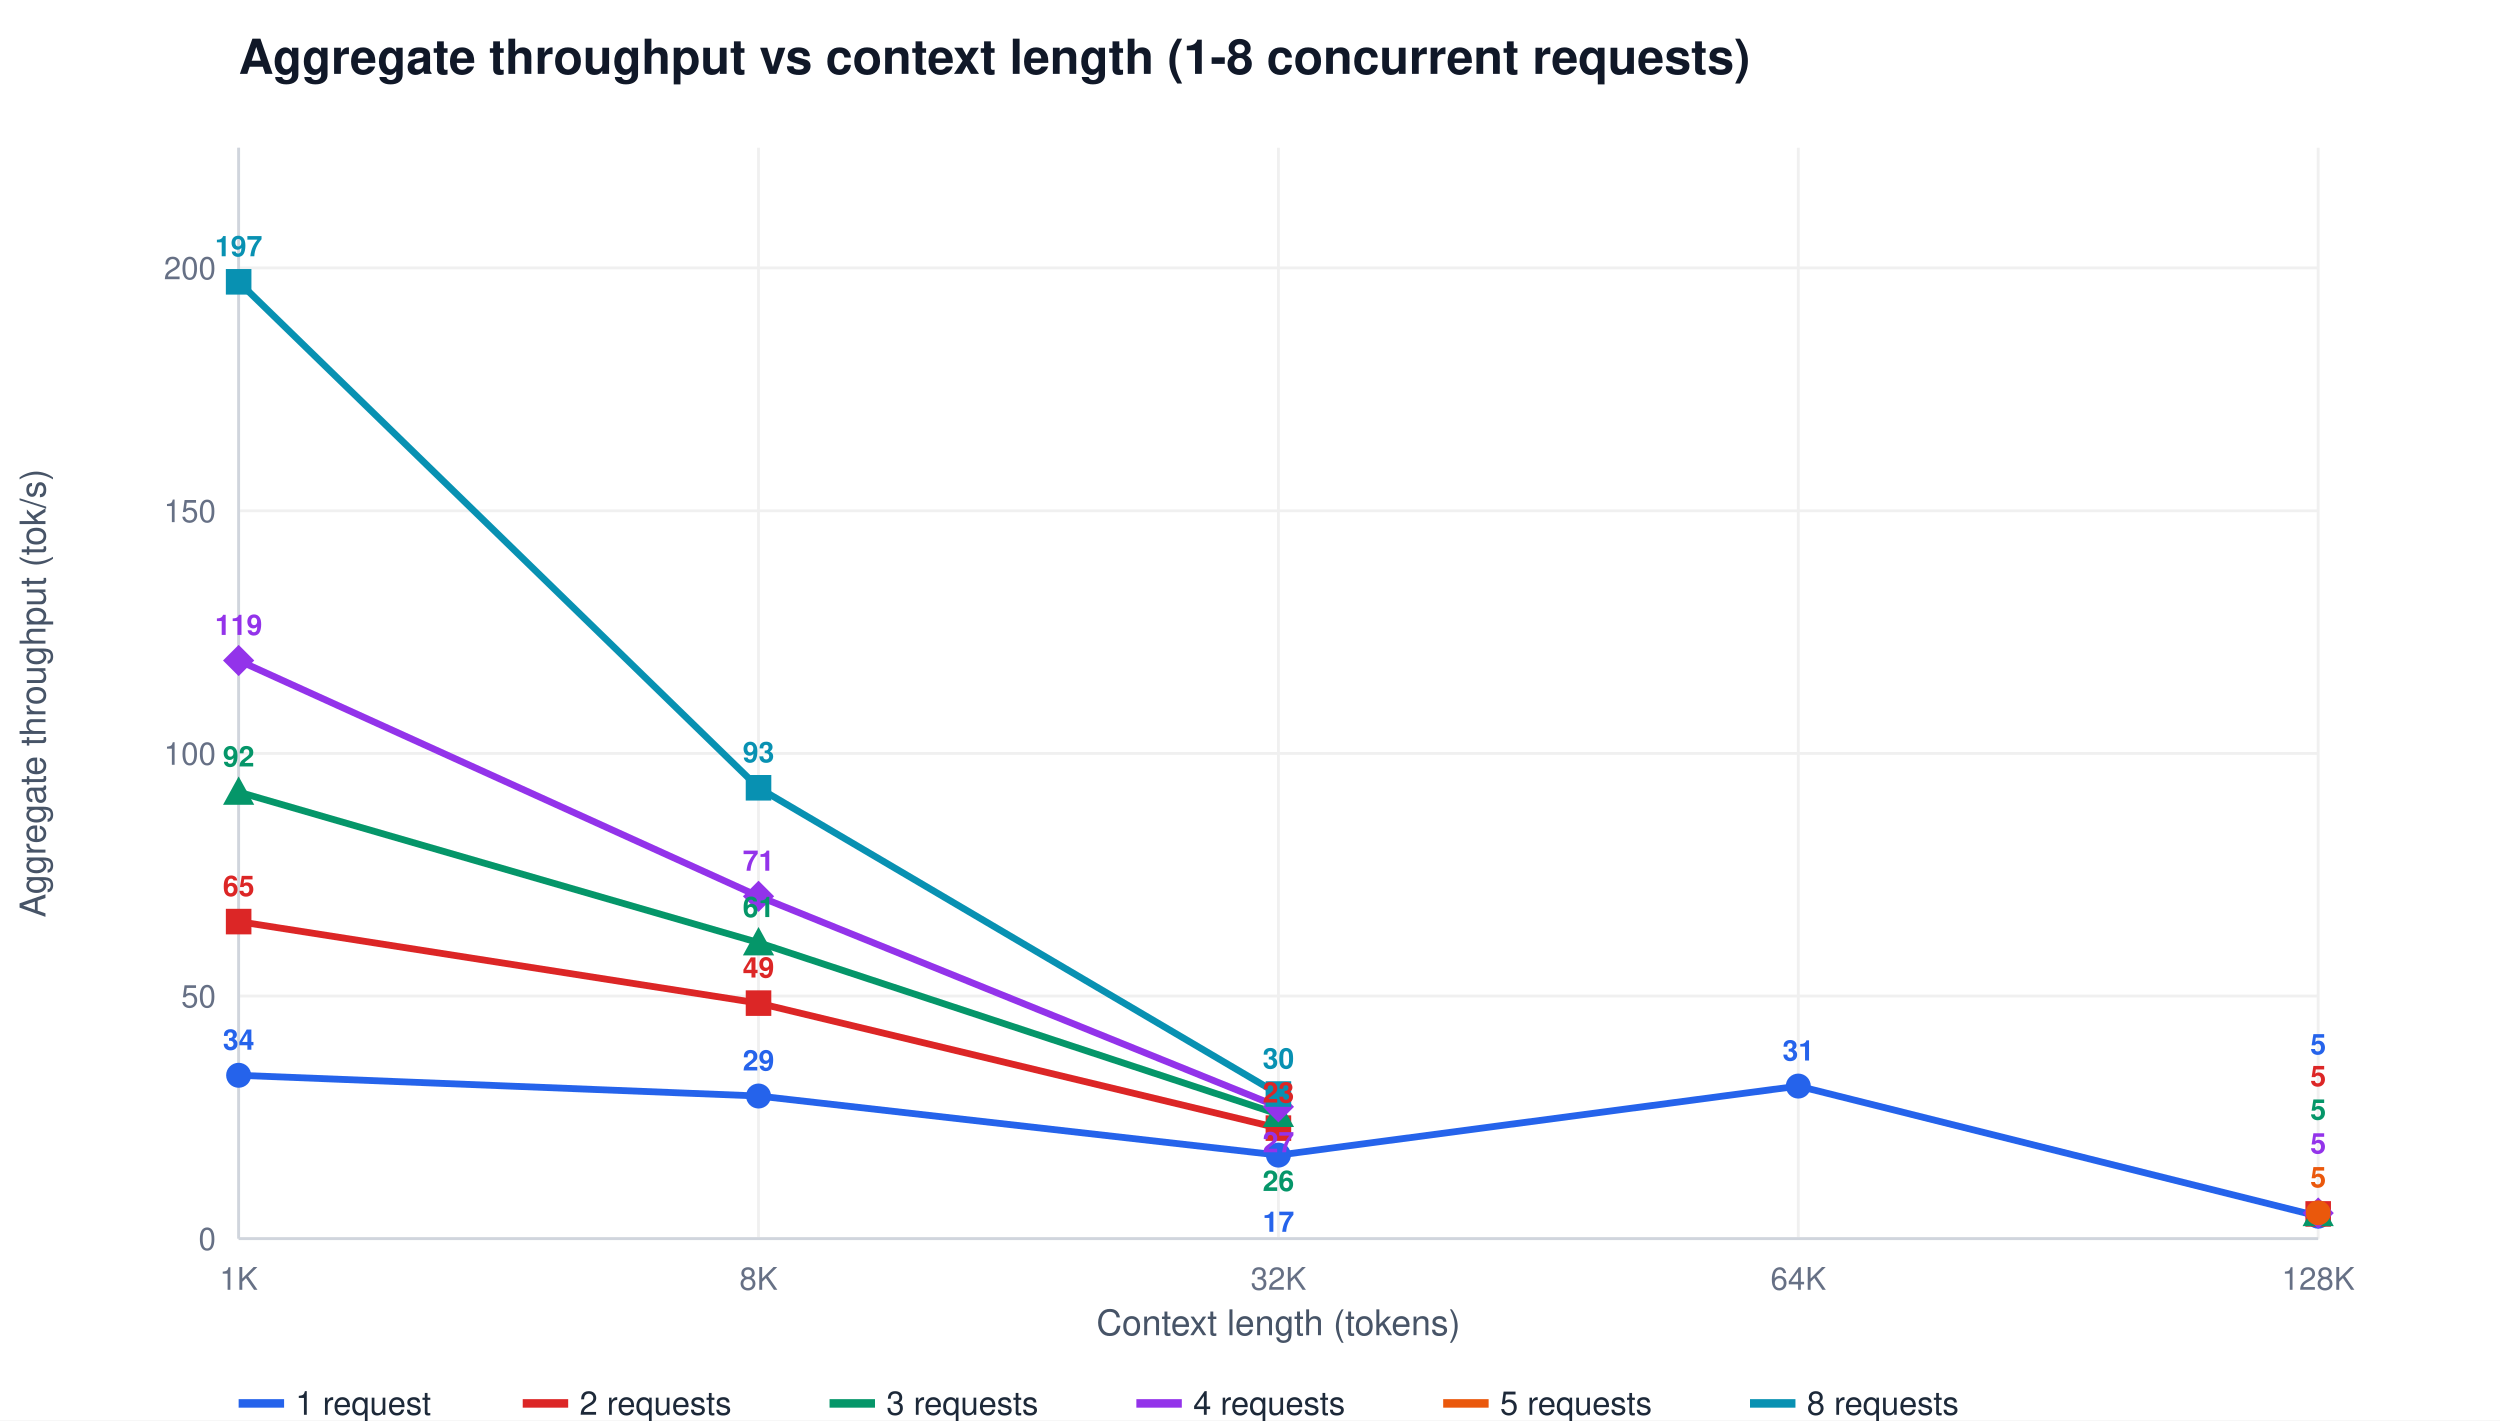
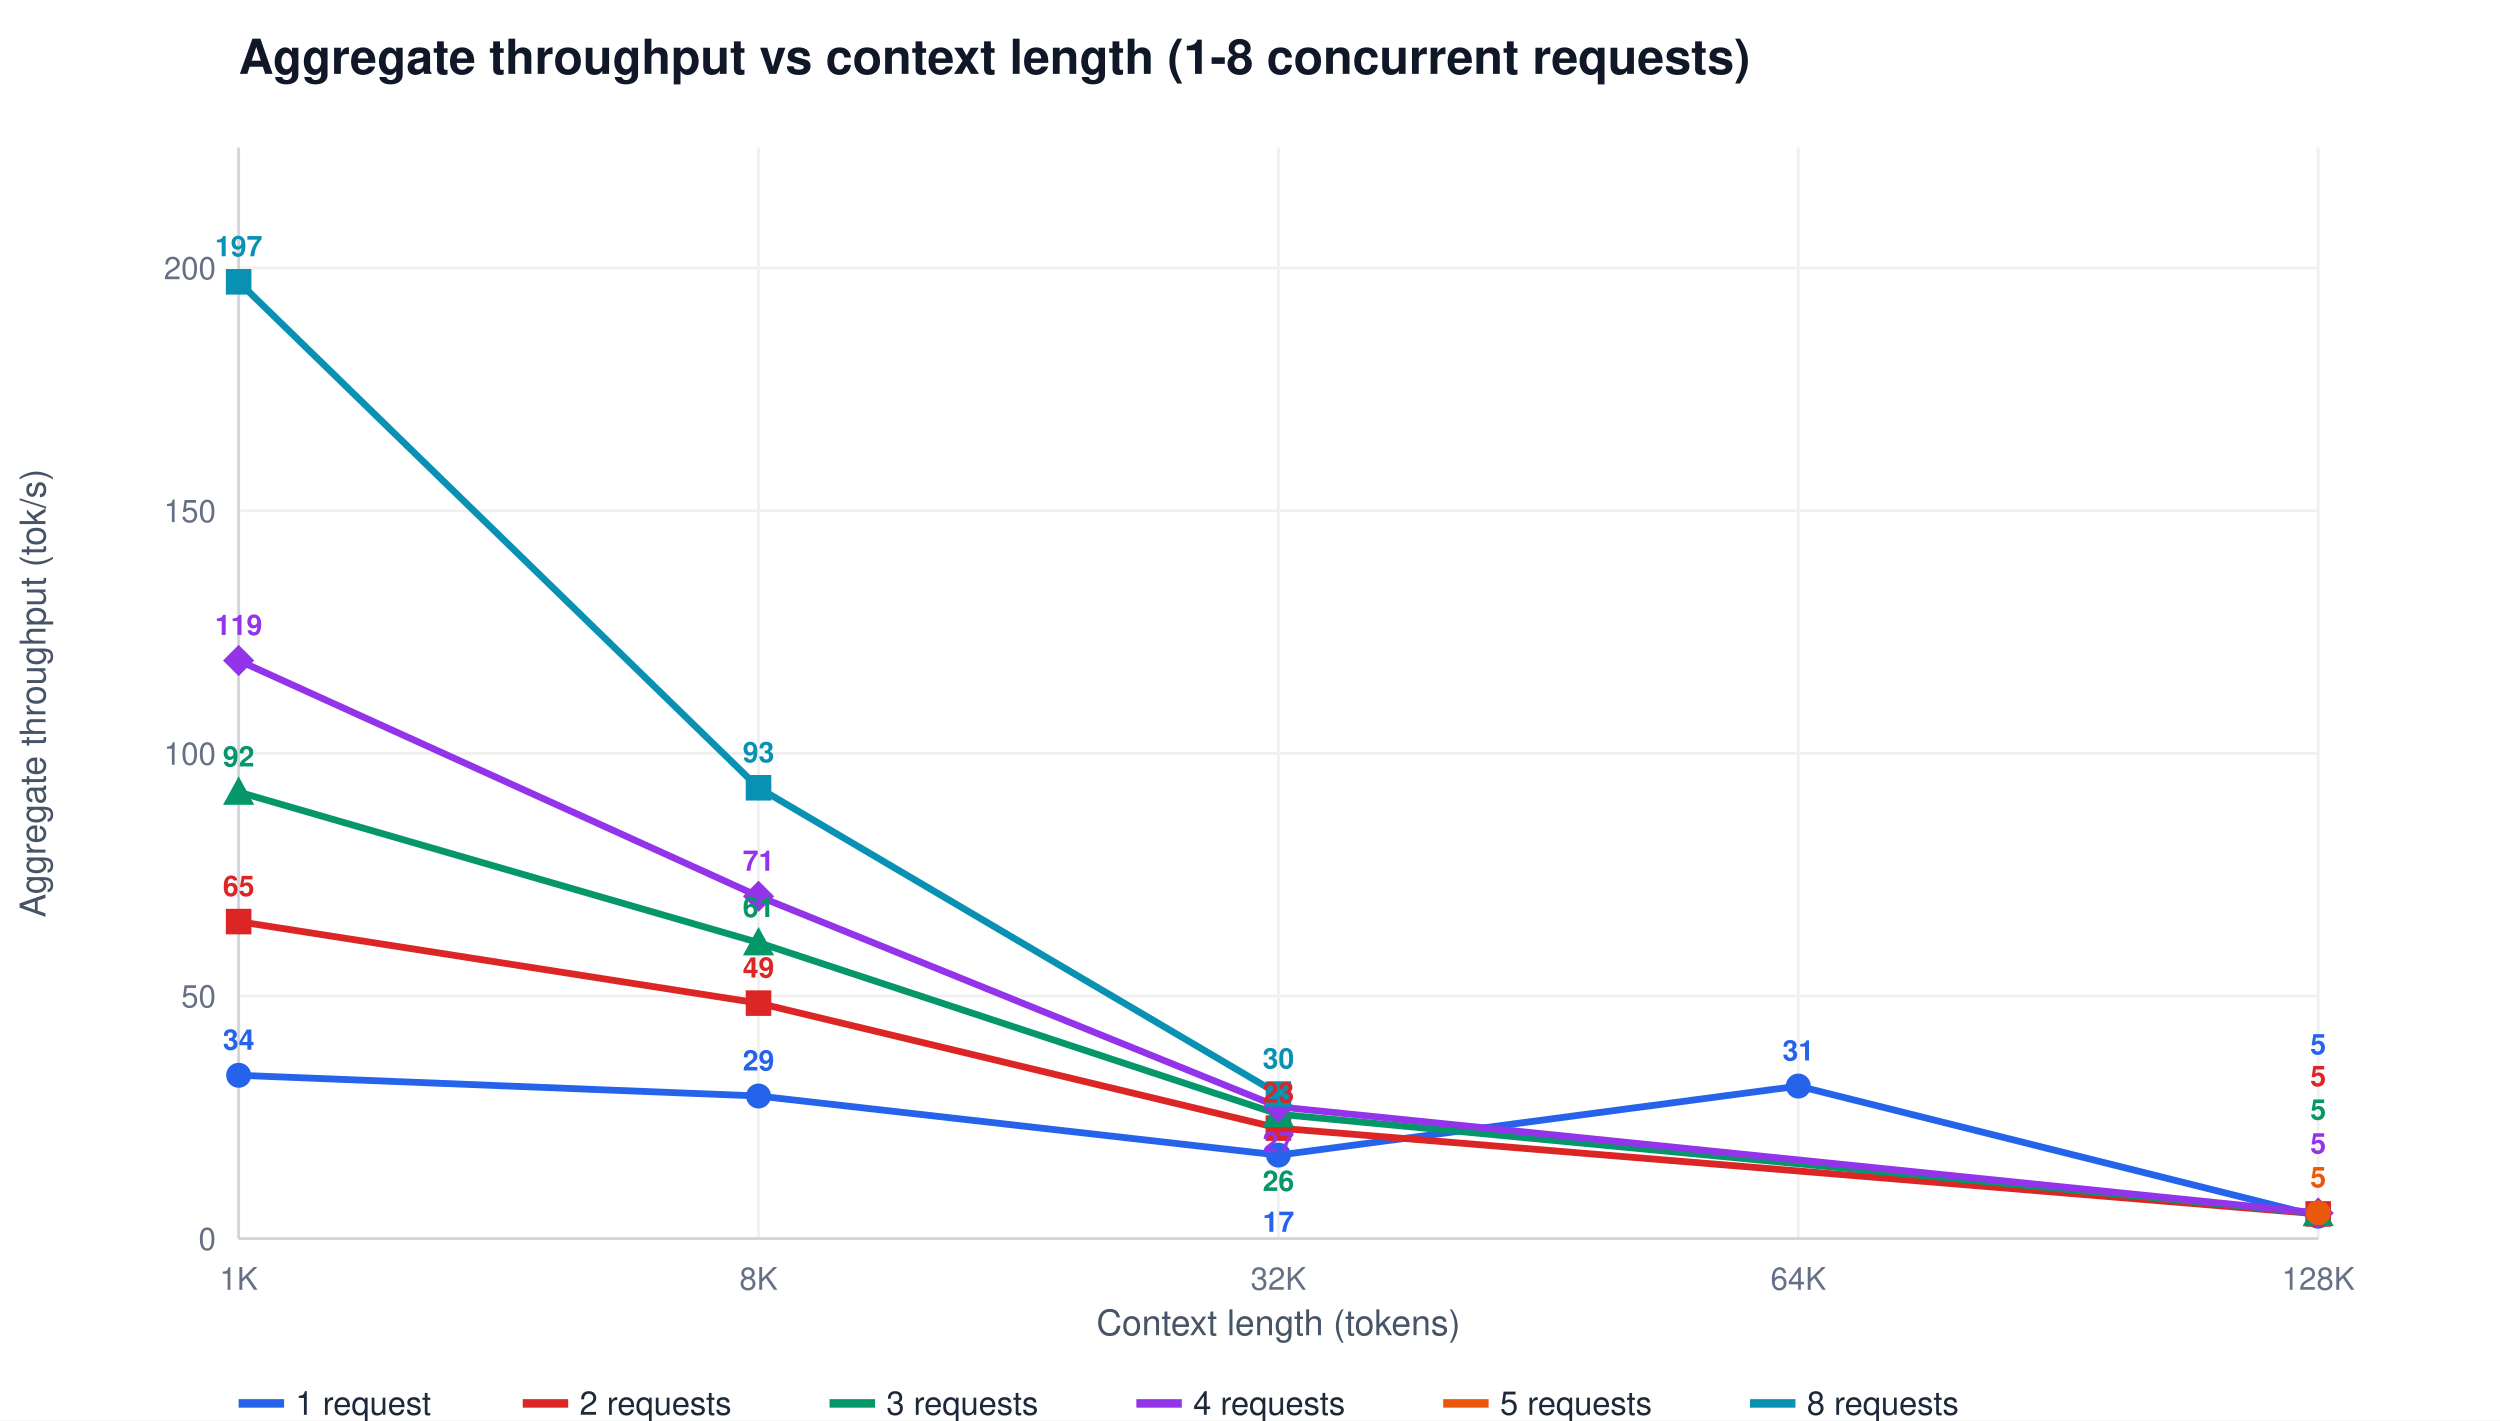
<svg xmlns="http://www.w3.org/2000/svg" width="880" height="500" viewBox="0 0 880 500" font-family="Segoe UI, Helvetica, Arial, sans-serif">
  <rect width="880" height="500" fill="#ffffff" />
  <text x="84" y="26" font-size="17" font-weight="600" fill="#101828">Aggregate throughput vs context length (1-8 concurrent requests)</text>
  <line x1="84" y1="436.0" x2="816" y2="436.0" stroke="#f0f0f0" stroke-width="1" />
  <text x="76" y="440.0" font-size="11" fill="#667085" text-anchor="end">0</text>
  <line x1="84" y1="350.6" x2="816" y2="350.6" stroke="#f0f0f0" stroke-width="1" />
  <text x="76" y="354.6" font-size="11" fill="#667085" text-anchor="end">50</text>
  <line x1="84" y1="265.2" x2="816" y2="265.2" stroke="#f0f0f0" stroke-width="1" />
  <text x="76" y="269.2" font-size="11" fill="#667085" text-anchor="end">100</text>
  <line x1="84" y1="179.8" x2="816" y2="179.8" stroke="#f0f0f0" stroke-width="1" />
  <text x="76" y="183.8" font-size="11" fill="#667085" text-anchor="end">150</text>
  <line x1="84" y1="94.3" x2="816" y2="94.3" stroke="#f0f0f0" stroke-width="1" />
  <text x="76" y="98.3" font-size="11" fill="#667085" text-anchor="end">200</text>
  <line x1="84.0" y1="52" x2="84.0" y2="436" stroke="#f0f0f0" stroke-width="1" />
  <text x="84.0" y="454" font-size="11" fill="#667085" text-anchor="middle">1K</text>
  <line x1="267.0" y1="52" x2="267.0" y2="436" stroke="#f0f0f0" stroke-width="1" />
  <text x="267.0" y="454" font-size="11" fill="#667085" text-anchor="middle">8K</text>
  <line x1="450.0" y1="52" x2="450.0" y2="436" stroke="#f0f0f0" stroke-width="1" />
  <text x="450.0" y="454" font-size="11" fill="#667085" text-anchor="middle">32K</text>
  <line x1="633.0" y1="52" x2="633.0" y2="436" stroke="#f0f0f0" stroke-width="1" />
  <text x="633.0" y="454" font-size="11" fill="#667085" text-anchor="middle">64K</text>
  <line x1="816.0" y1="52" x2="816.0" y2="436" stroke="#f0f0f0" stroke-width="1" />
  <text x="816.0" y="454" font-size="11" fill="#667085" text-anchor="middle">128K</text>
  <line x1="84" y1="436" x2="816" y2="436" stroke="#d0d5dd" stroke-width="1" />
  <line x1="84" y1="52" x2="84" y2="436" stroke="#d0d5dd" stroke-width="1" />
  <polyline points="84.0,378.5 267.0,385.8 450.0,406.6 633.0,382.3 816.0,428.1" fill="none" stroke="#2563eb" stroke-width="2.4" />
  <circle cx="84.0" cy="378.5" r="4.4" fill="#2563eb" />
  <circle cx="267.0" cy="385.8" r="4.4" fill="#2563eb" />
  <circle cx="450.0" cy="406.6" r="4.4" fill="#2563eb" />
  <circle cx="633.0" cy="382.3" r="4.4" fill="#2563eb" />
  <circle cx="816.0" cy="428.1" r="4.4" fill="#2563eb" />
-   <polyline points="84.0,324.4 267.0,353.1 450.0,397.1" fill="none" stroke="#dc2626" stroke-width="2.4" />
+   <polyline points="84.0,324.4 267.0,353.1 450.0,397.1 816.0,427.3" fill="none" stroke="#dc2626" stroke-width="2.4" />
  <rect x="79.5" y="319.9" width="9" height="9" fill="#dc2626" />
  <rect x="262.5" y="348.6" width="9" height="9" fill="#dc2626" />
  <rect x="445.5" y="392.6" width="9" height="9" fill="#dc2626" />
  <rect x="811.5" y="422.8" width="9" height="9" fill="#dc2626" />
-   <polyline points="84.0,278.8 267.0,331.8 450.0,392.2" fill="none" stroke="#059669" stroke-width="2.4" />
+   <polyline points="84.0,278.8 267.0,331.8 450.0,392.2 816.0,427.1" fill="none" stroke="#059669" stroke-width="2.4" />
  <polygon points="84.0,273.3 78.5,283.3 89.5,283.3" fill="#059669" />
  <polygon points="267.0,326.3 261.5,336.3 272.5,336.3" fill="#059669" />
  <polygon points="450.0,386.7 444.5,396.7 455.5,396.7" fill="#059669" />
  <polygon points="816.0,421.6 810.5,431.6 821.5,431.6" fill="#059669" />
-   <polyline points="84.0,232.5 267.0,315.5 450.0,389.6" fill="none" stroke="#9333ea" stroke-width="2.4" />
+   <polyline points="84.0,232.5 267.0,315.5 450.0,389.6 816.0,427.0" fill="none" stroke="#9333ea" stroke-width="2.4" />
  <polygon points="84.0,227.0 89.5,232.5 84.0,238.0 78.5,232.5" fill="#9333ea" />
  <polygon points="267.0,310.0 272.5,315.5 267.0,321.0 261.5,315.5" fill="#9333ea" />
  <polygon points="450.0,384.1 455.5,389.6 450.0,395.1 444.5,389.6" fill="#9333ea" />
  <polygon points="816.0,421.5 821.5,427.0 816.0,432.5 810.5,427.0" fill="#9333ea" />
  <circle cx="816.0" cy="426.9" r="4.4" fill="#ea580c" />
  <polyline points="84.0,99.2 267.0,277.3 450.0,385.1" fill="none" stroke="#0891b2" stroke-width="2.4" />
  <rect x="79.5" y="94.7" width="9" height="9" fill="#0891b2" />
  <rect x="262.5" y="272.8" width="9" height="9" fill="#0891b2" />
  <rect x="445.5" y="380.6" width="9" height="9" fill="#0891b2" />
  <text x="84.0" y="90.2" font-size="10" fill="#0891b2" text-anchor="middle" font-weight="600">197</text>
  <text x="84.0" y="223.5" font-size="10" fill="#9333ea" text-anchor="middle" font-weight="600">119</text>
  <text x="84.0" y="269.8" font-size="10" fill="#059669" text-anchor="middle" font-weight="600">92</text>
  <text x="84.0" y="315.4" font-size="10" fill="#dc2626" text-anchor="middle" font-weight="600">65</text>
  <text x="84.0" y="369.5" font-size="10" fill="#2563eb" text-anchor="middle" font-weight="600">34</text>
  <text x="267.0" y="268.3" font-size="10" fill="#0891b2" text-anchor="middle" font-weight="600">93</text>
  <text x="267.0" y="306.5" font-size="10" fill="#9333ea" text-anchor="middle" font-weight="600">71</text>
  <text x="267.0" y="322.8" font-size="10" fill="#059669" text-anchor="middle" font-weight="600">61</text>
  <text x="267.0" y="344.1" font-size="10" fill="#dc2626" text-anchor="middle" font-weight="600">49</text>
  <text x="267.0" y="376.8" font-size="10" fill="#2563eb" text-anchor="middle" font-weight="600">29</text>
  <text x="450.0" y="376.1" font-size="10" fill="#0891b2" text-anchor="middle" font-weight="600">30</text>
  <text x="450.0" y="405.6" font-size="10" fill="#9333ea" text-anchor="middle" font-weight="600">27</text>
  <text x="450.0" y="419.2" font-size="10" fill="#059669" text-anchor="middle" font-weight="600">26</text>
  <text x="450.0" y="388.1" font-size="10" fill="#dc2626" text-anchor="middle" font-weight="600">23</text>
  <text x="450.0" y="433.6" font-size="10" fill="#2563eb" text-anchor="middle" font-weight="600">17</text>
  <text x="633.0" y="373.3" font-size="10" fill="#2563eb" text-anchor="middle" font-weight="600">31</text>
  <text x="816.0" y="417.9" font-size="10" fill="#ea580c" text-anchor="middle" font-weight="600">5</text>
  <text x="816.0" y="406.0" font-size="10" fill="#9333ea" text-anchor="middle" font-weight="600">5</text>
  <text x="816.0" y="394.1" font-size="10" fill="#059669" text-anchor="middle" font-weight="600">5</text>
  <text x="816.0" y="382.3" font-size="10" fill="#dc2626" text-anchor="middle" font-weight="600">5</text>
  <text x="816.0" y="371.1" font-size="10" fill="#2563eb" text-anchor="middle" font-weight="600">5</text>
  <line x1="84" y1="494" x2="100" y2="494" stroke="#2563eb" stroke-width="3" />
  <text x="104" y="498" font-size="11.5" fill="#1d2939">1 request</text>
  <line x1="184" y1="494" x2="200" y2="494" stroke="#dc2626" stroke-width="3" />
  <text x="204" y="498" font-size="11.5" fill="#1d2939">2 requests</text>
  <line x1="292" y1="494" x2="308" y2="494" stroke="#059669" stroke-width="3" />
  <text x="312" y="498" font-size="11.5" fill="#1d2939">3 requests</text>
  <line x1="400" y1="494" x2="416" y2="494" stroke="#9333ea" stroke-width="3" />
  <text x="420" y="498" font-size="11.5" fill="#1d2939">4 requests</text>
  <line x1="508" y1="494" x2="524" y2="494" stroke="#ea580c" stroke-width="3" />
  <text x="528" y="498" font-size="11.5" fill="#1d2939">5 requests</text>
  <line x1="616" y1="494" x2="632" y2="494" stroke="#0891b2" stroke-width="3" />
  <text x="636" y="498" font-size="11.5" fill="#1d2939">8 requests</text>
  <text x="450" y="470" font-size="12.5" fill="#475467" text-anchor="middle">Context length (tokens)</text>
  <text x="16" y="244" font-size="12.5" fill="#475467" text-anchor="middle" transform="rotate(-90 16 244)">Aggregate throughput (tok/s)</text>
</svg>
